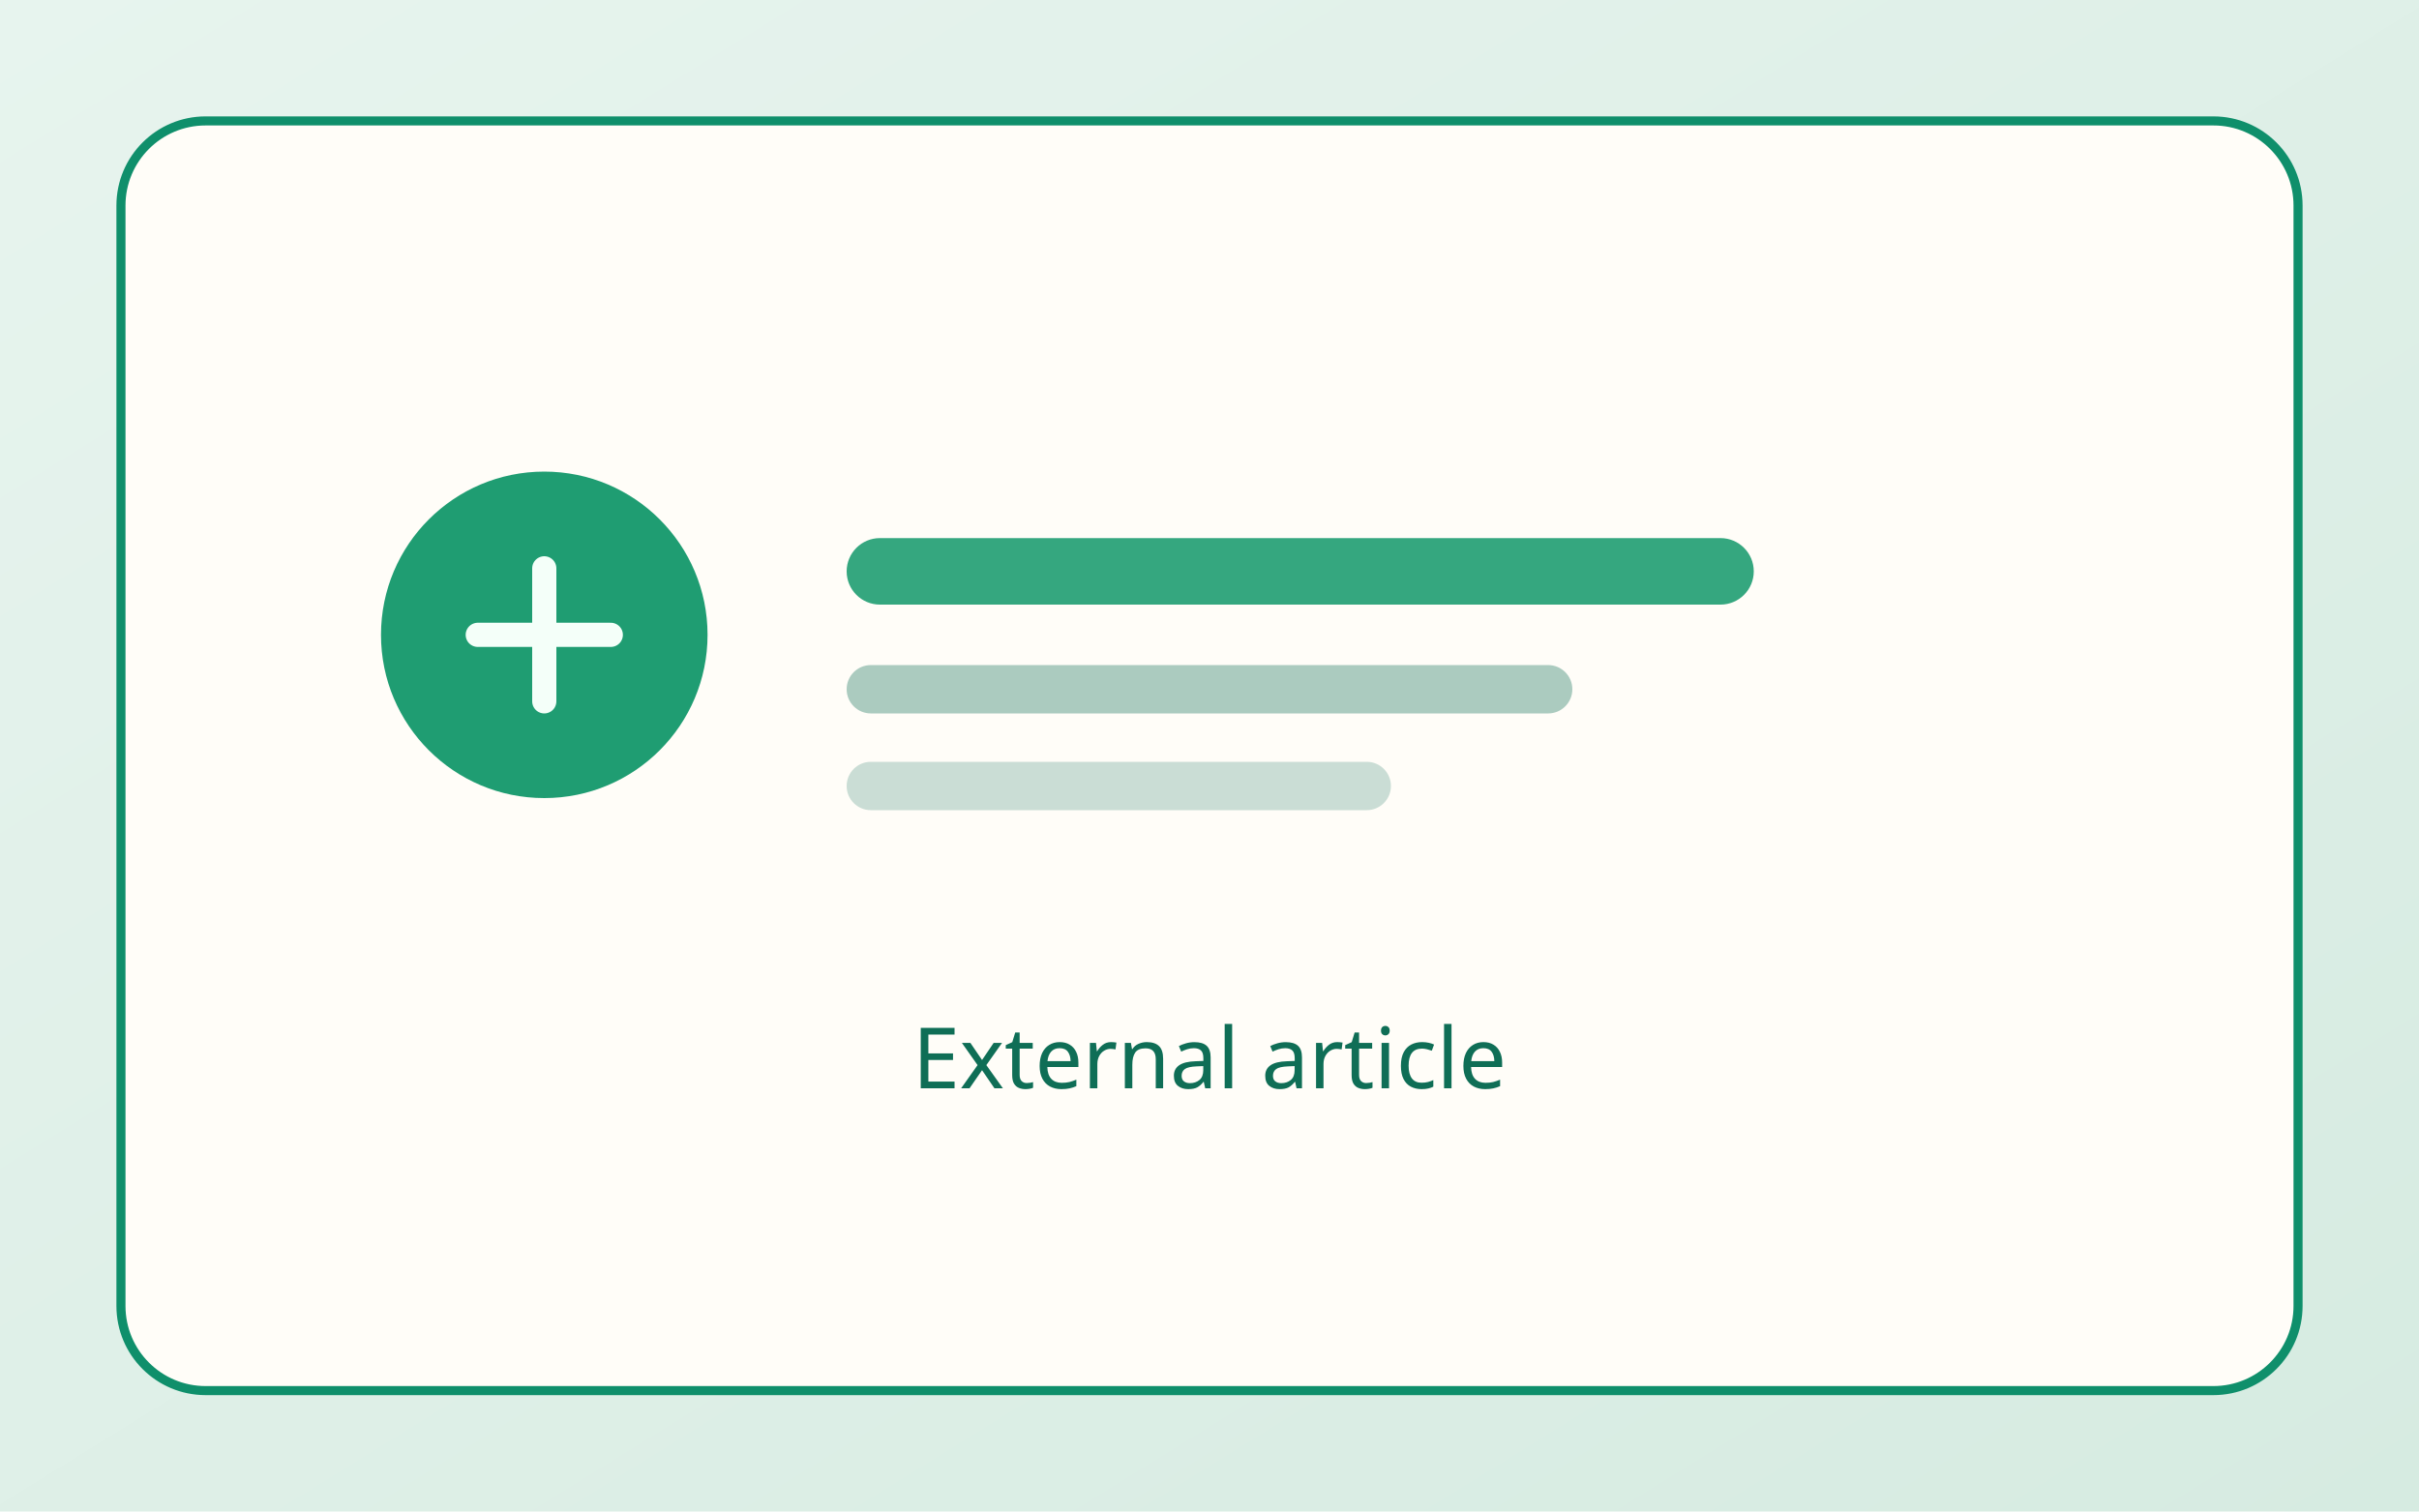
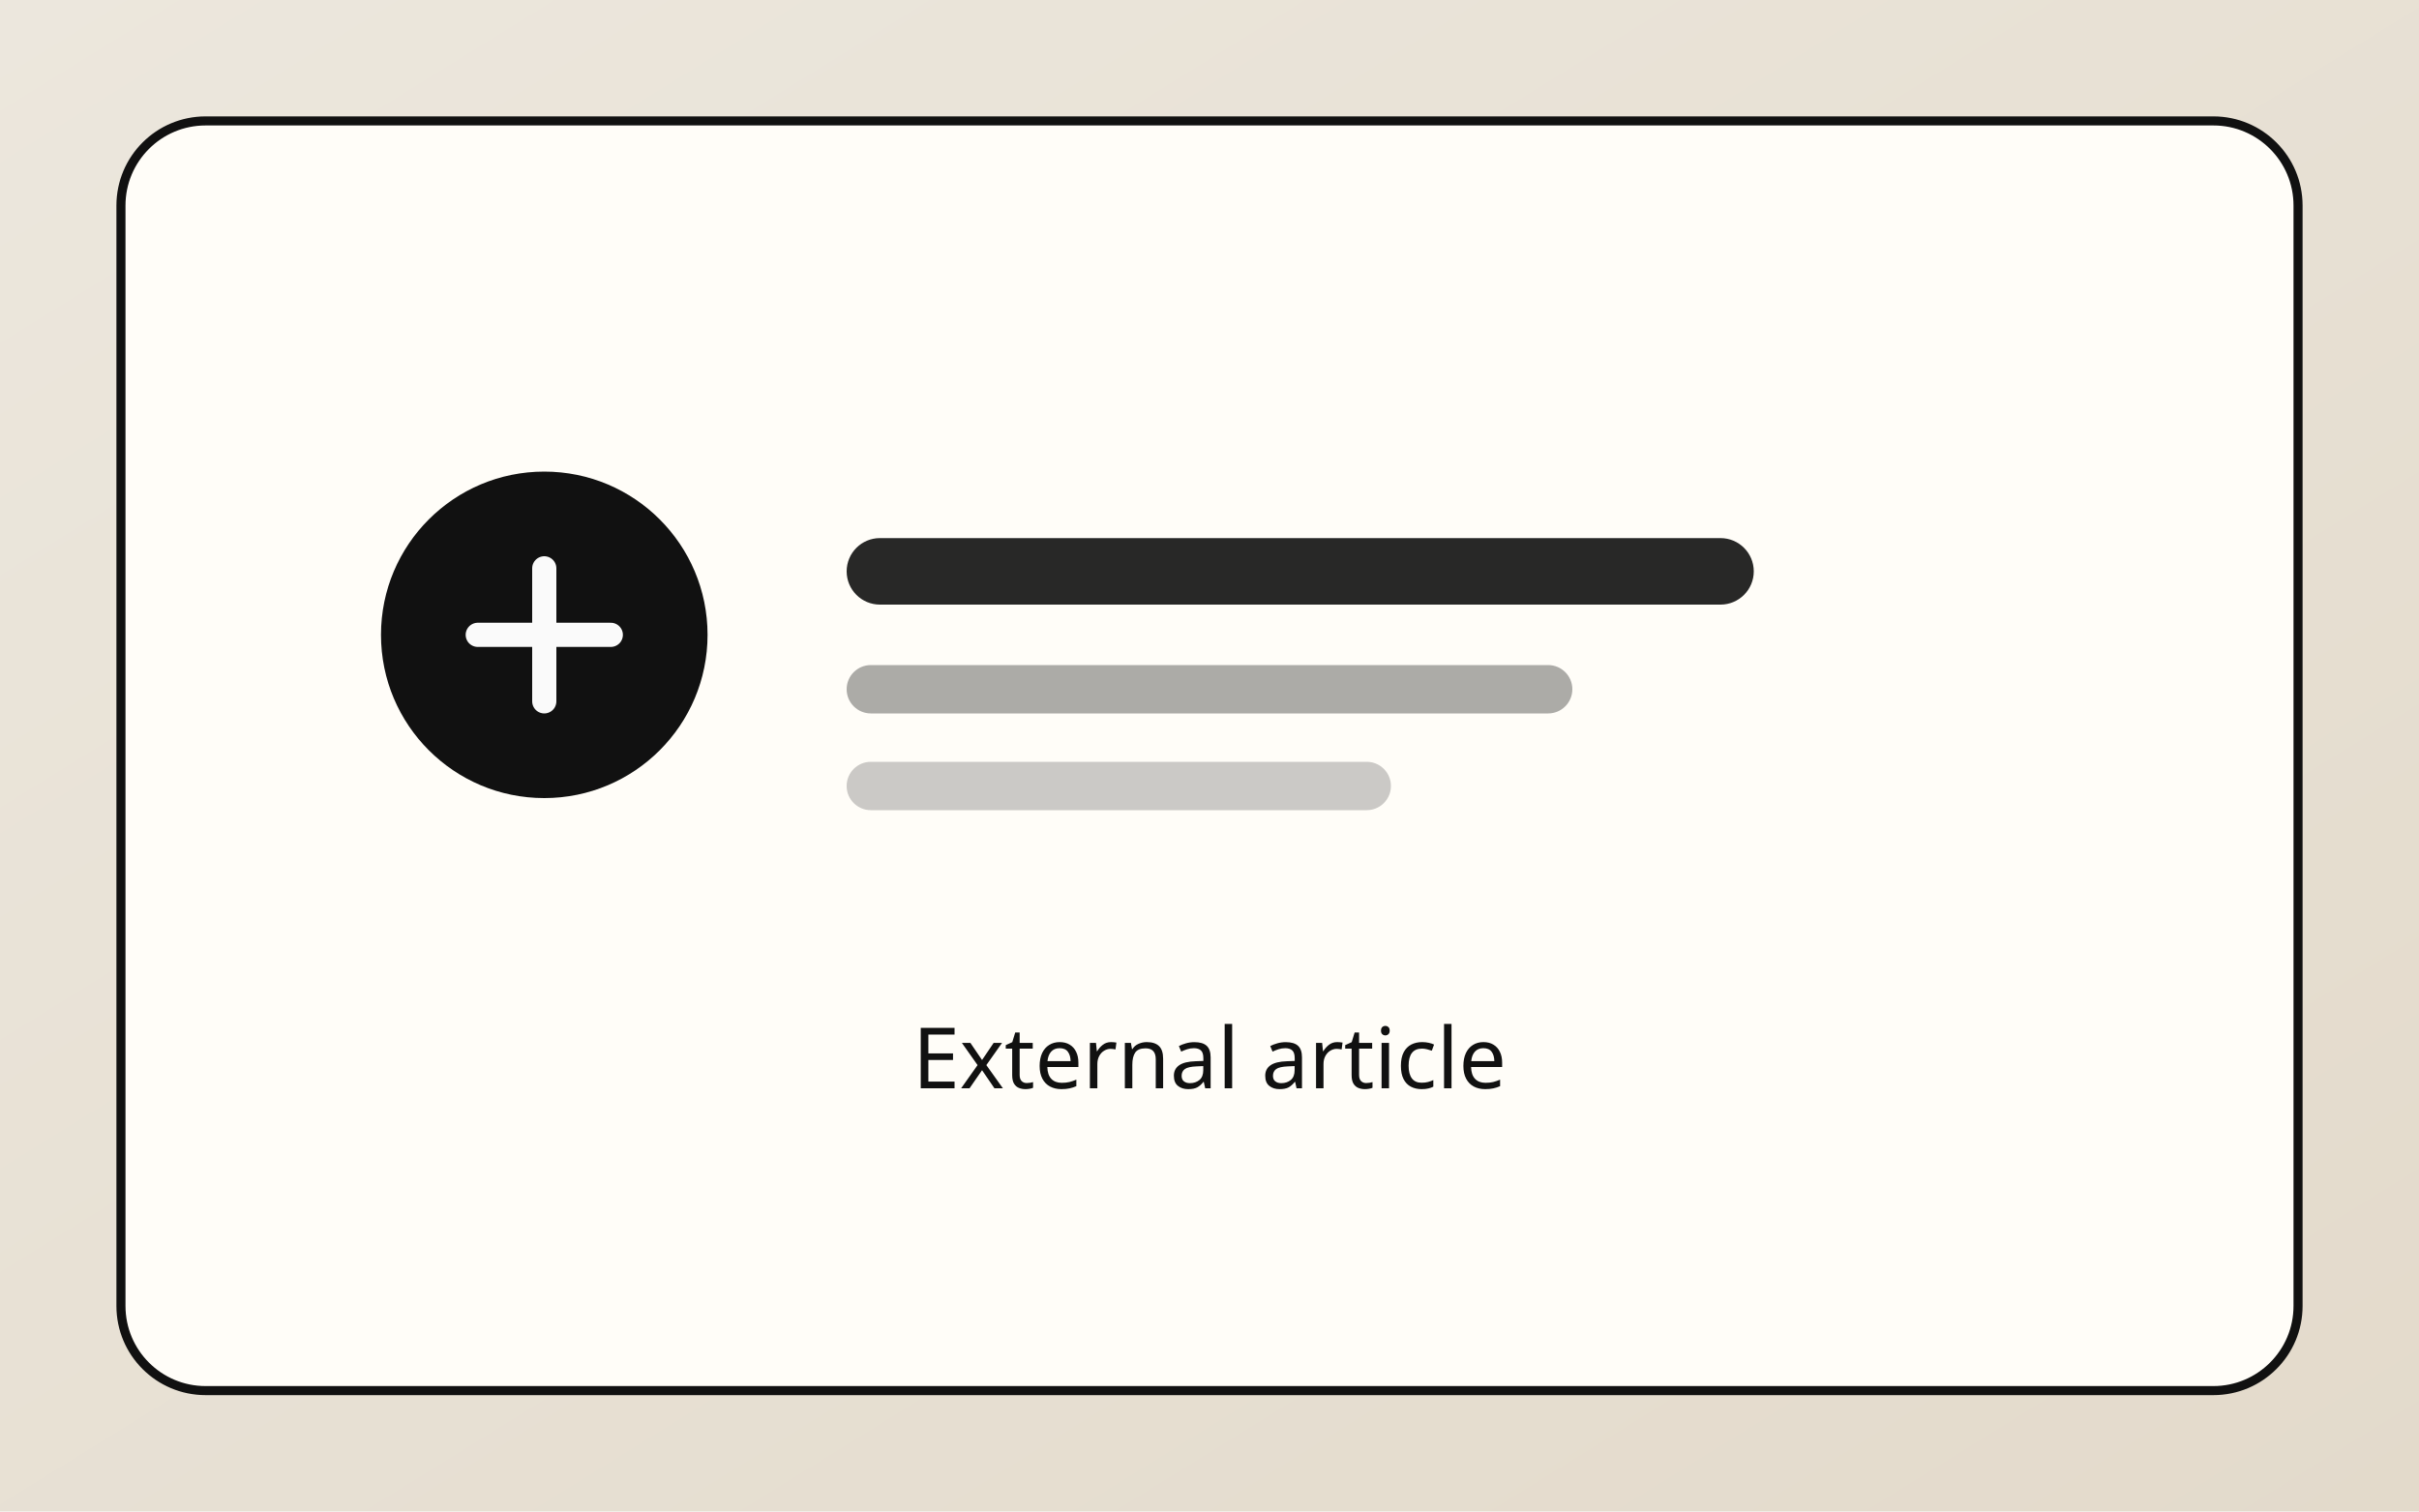
<svg xmlns="http://www.w3.org/2000/svg" width="800" height="500" viewBox="0 0 800 500" role="img" aria-label="External article">
  <defs>
    <linearGradient id="g" x1="0" y1="0" x2="1" y2="1">
-       <stop offset="0%" stop-color="#e7f4ee" />
-       <stop offset="100%" stop-color="#d6ebe1" />
+       <stop offset="0%" stop-color="#ece7dd" />
+       <stop offset="100%" stop-color="#e3dacb" />
    </linearGradient>
  </defs>
  <rect width="800" height="500" fill="url(#g)" />
-   <rect x="40" y="40" width="720" height="420" rx="28" fill="#fffdf8" stroke="#0f8f6b" stroke-width="3" />
-   <circle cx="180" cy="210" r="54" fill="#1f9d72" />
-   <path d="M158 210h44M180 188v44" stroke="#f4fff9" stroke-width="8" stroke-linecap="round" />
-   <rect x="280" y="178" width="300" height="22" rx="11" fill="#1f9d72" opacity="0.9" />
-   <rect x="280" y="220" width="240" height="16" rx="8" fill="#0f6e56" opacity="0.35" />
-   <rect x="280" y="252" width="180" height="16" rx="8" fill="#0f6e56" opacity="0.22" />
-   <text x="400" y="360" text-anchor="middle" font-family="ui-sans-serif, system-ui, sans-serif" font-size="28" fill="#0f6e56">External article</text>
+   <rect x="40" y="40" width="720" height="420" rx="28" fill="#fffdf8" stroke="#111111" stroke-width="3" />
+   <circle cx="180" cy="210" r="54" fill="#111111" />
+   <path d="M158 210h44M180 188v44" stroke="#fafafa" stroke-width="8" stroke-linecap="round" />
+   <rect x="280" y="178" width="300" height="22" rx="11" fill="#111111" opacity="0.9" />
+   <rect x="280" y="220" width="240" height="16" rx="8" fill="#111111" opacity="0.35" />
+   <rect x="280" y="252" width="180" height="16" rx="8" fill="#111111" opacity="0.22" />
+   <text x="400" y="360" text-anchor="middle" font-family="ui-sans-serif, system-ui, sans-serif" font-size="28" fill="#111111">External article</text>
</svg>
